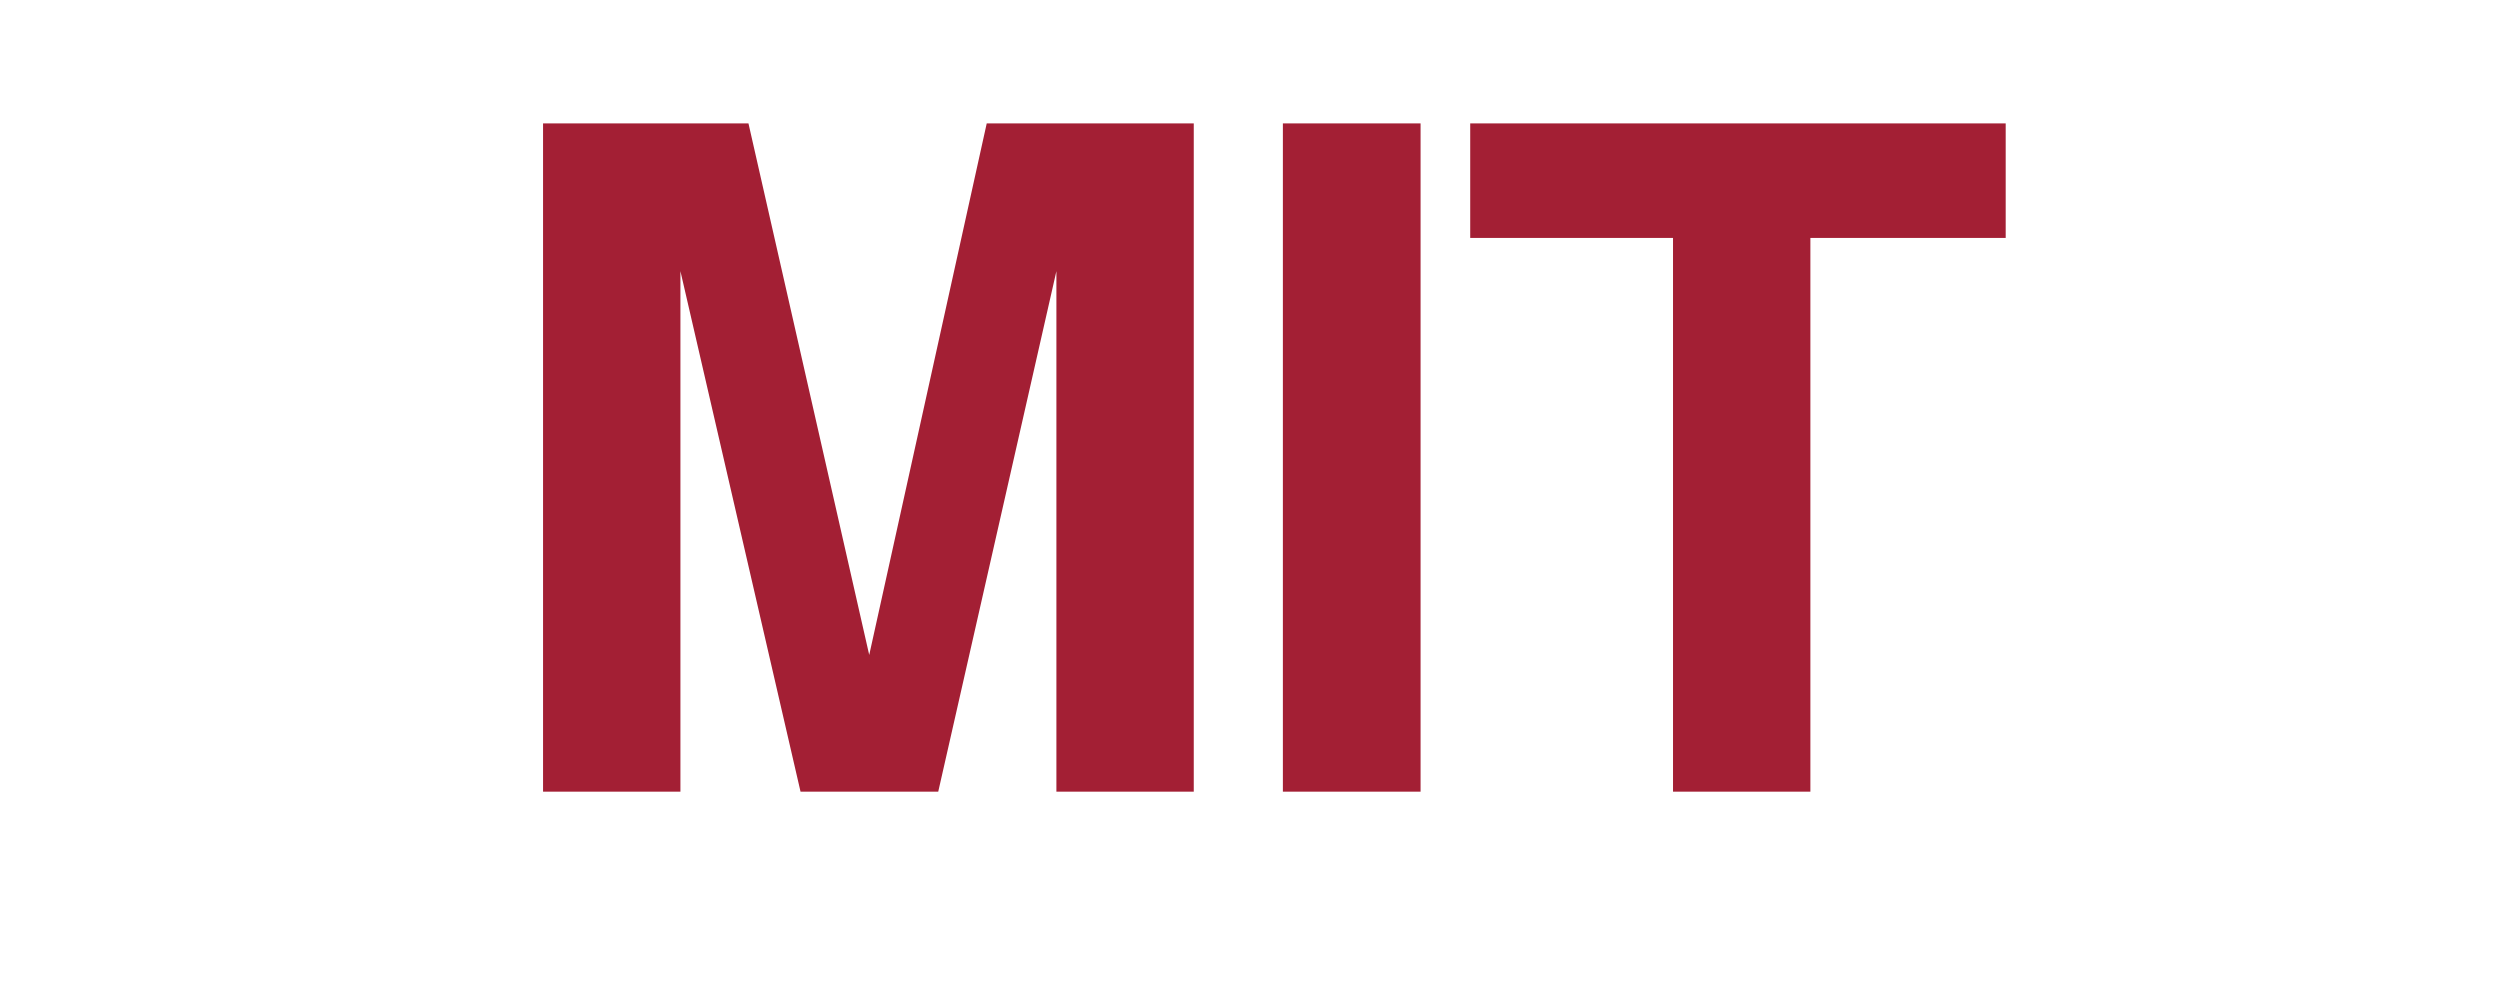
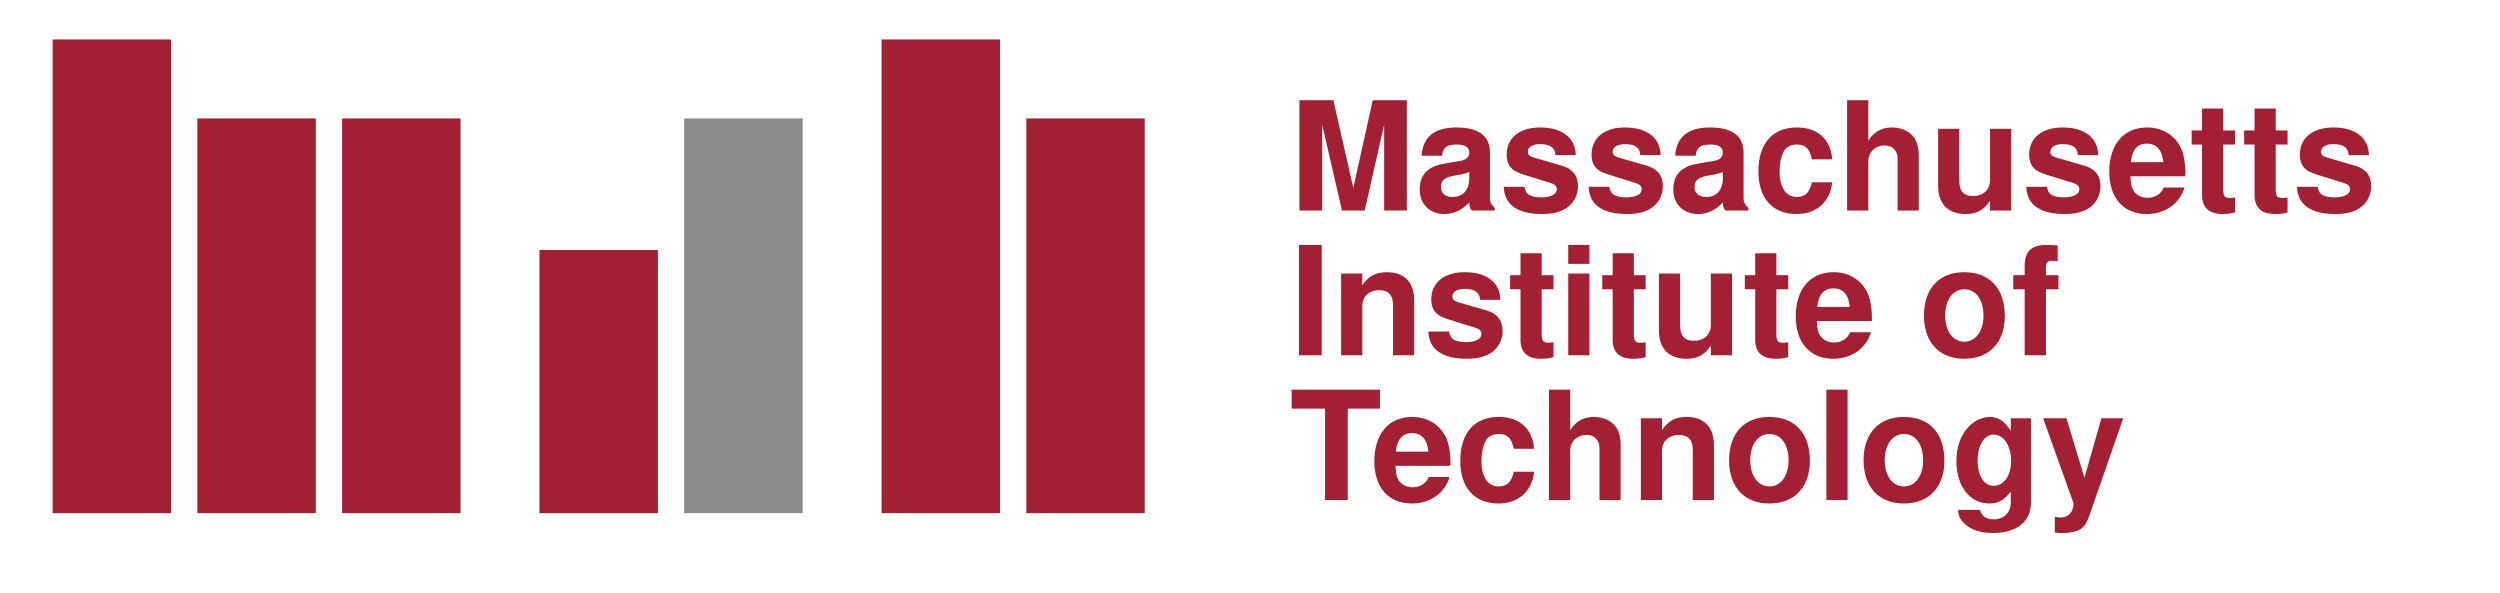
- <svg xmlns="http://www.w3.org/2000/svg" viewBox="0 0 120 48">
-   <text x="60" y="38" font-family="'Helvetica Neue',Helvetica,Arial,sans-serif" font-size="44" fill="#A31F34" text-anchor="middle" font-weight="900" letter-spacing="-1">MIT</text>
+ <svg xmlns="http://www.w3.org/2000/svg" viewBox="0 0 380 90">
+   <rect x="8" y="6" width="18" height="72" fill="#A31F34" />
+   <rect x="30" y="18" width="18" height="60" fill="#A31F34" />
+   <rect x="52" y="18" width="18" height="60" fill="#A31F34" />
+   <rect x="82" y="38" width="18" height="40" fill="#A31F34" />
+   <rect x="104" y="18" width="18" height="60" fill="#8A8B8C" />
+   <rect x="134" y="6" width="18" height="72" fill="#A31F34" />
+   <rect x="156" y="18" width="18" height="60" fill="#A31F34" />
+   <text x="196" y="32" font-family="'Helvetica Neue',Helvetica,Arial,sans-serif" font-size="23" fill="#A31F34" font-weight="700">Massachusetts</text>
+   <text x="196" y="54" font-family="'Helvetica Neue',Helvetica,Arial,sans-serif" font-size="23" fill="#A31F34" font-weight="700">Institute of</text>
+   <text x="196" y="76" font-family="'Helvetica Neue',Helvetica,Arial,sans-serif" font-size="23" fill="#A31F34" font-weight="700">Technology</text>
</svg>
